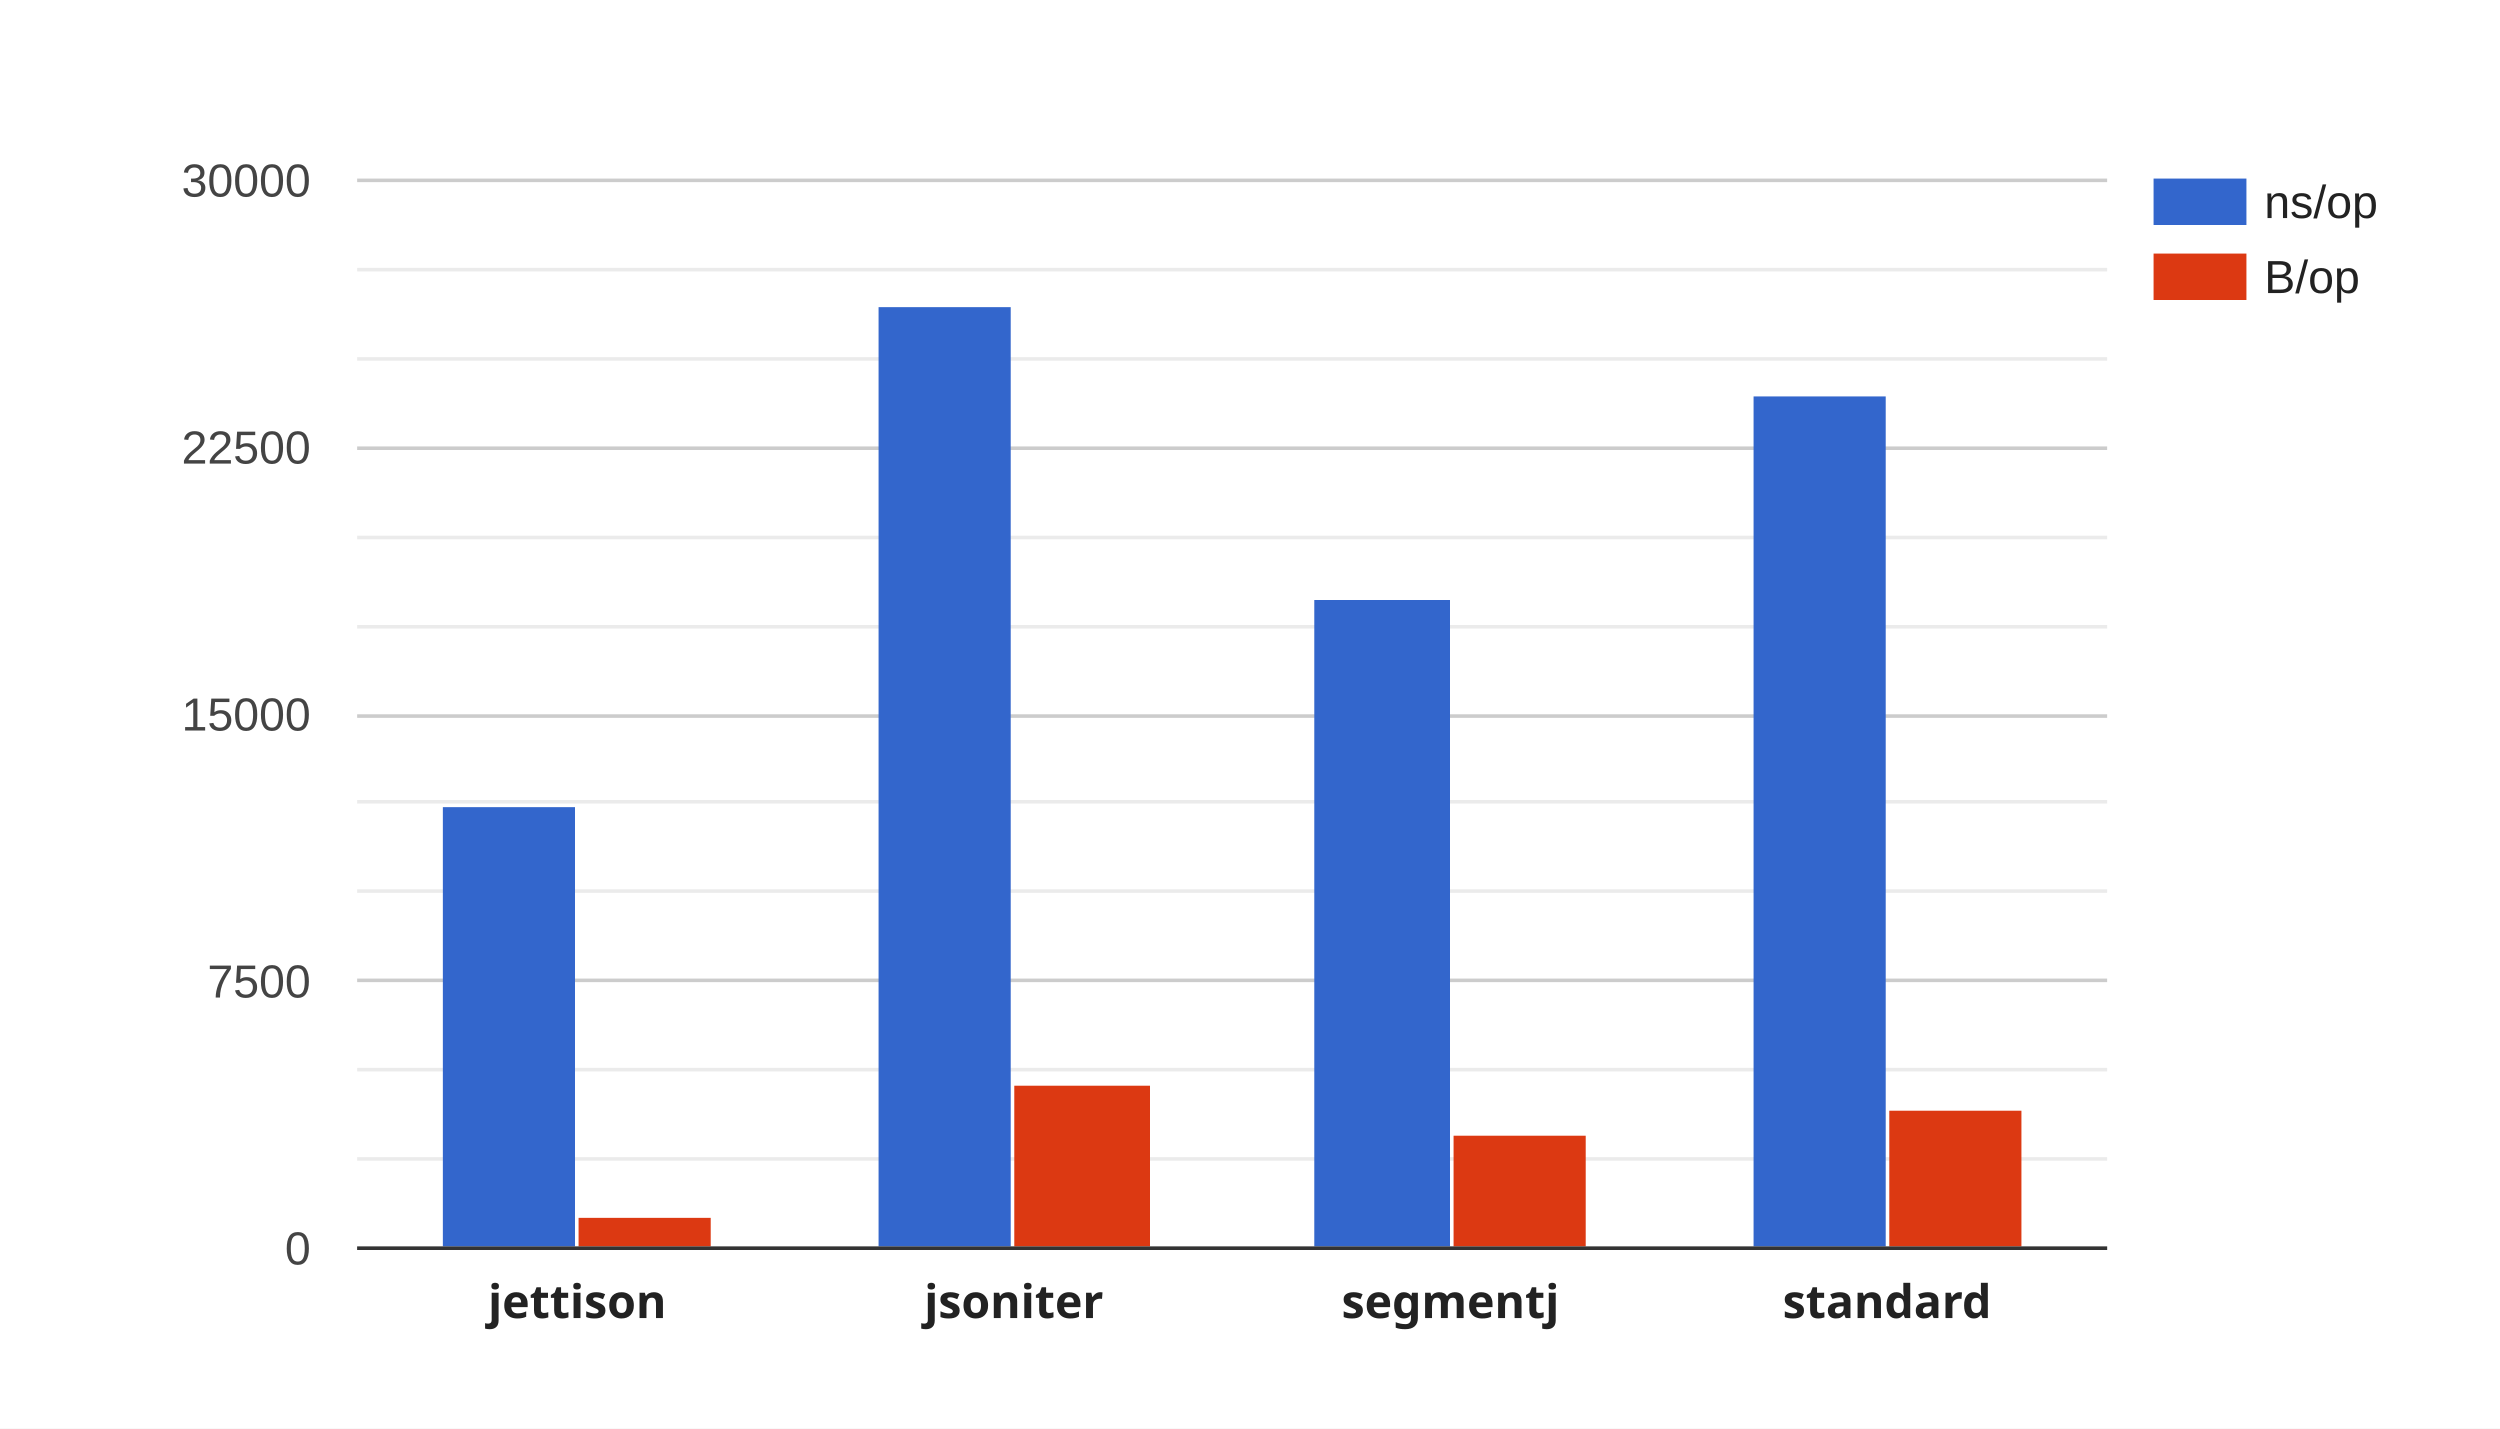
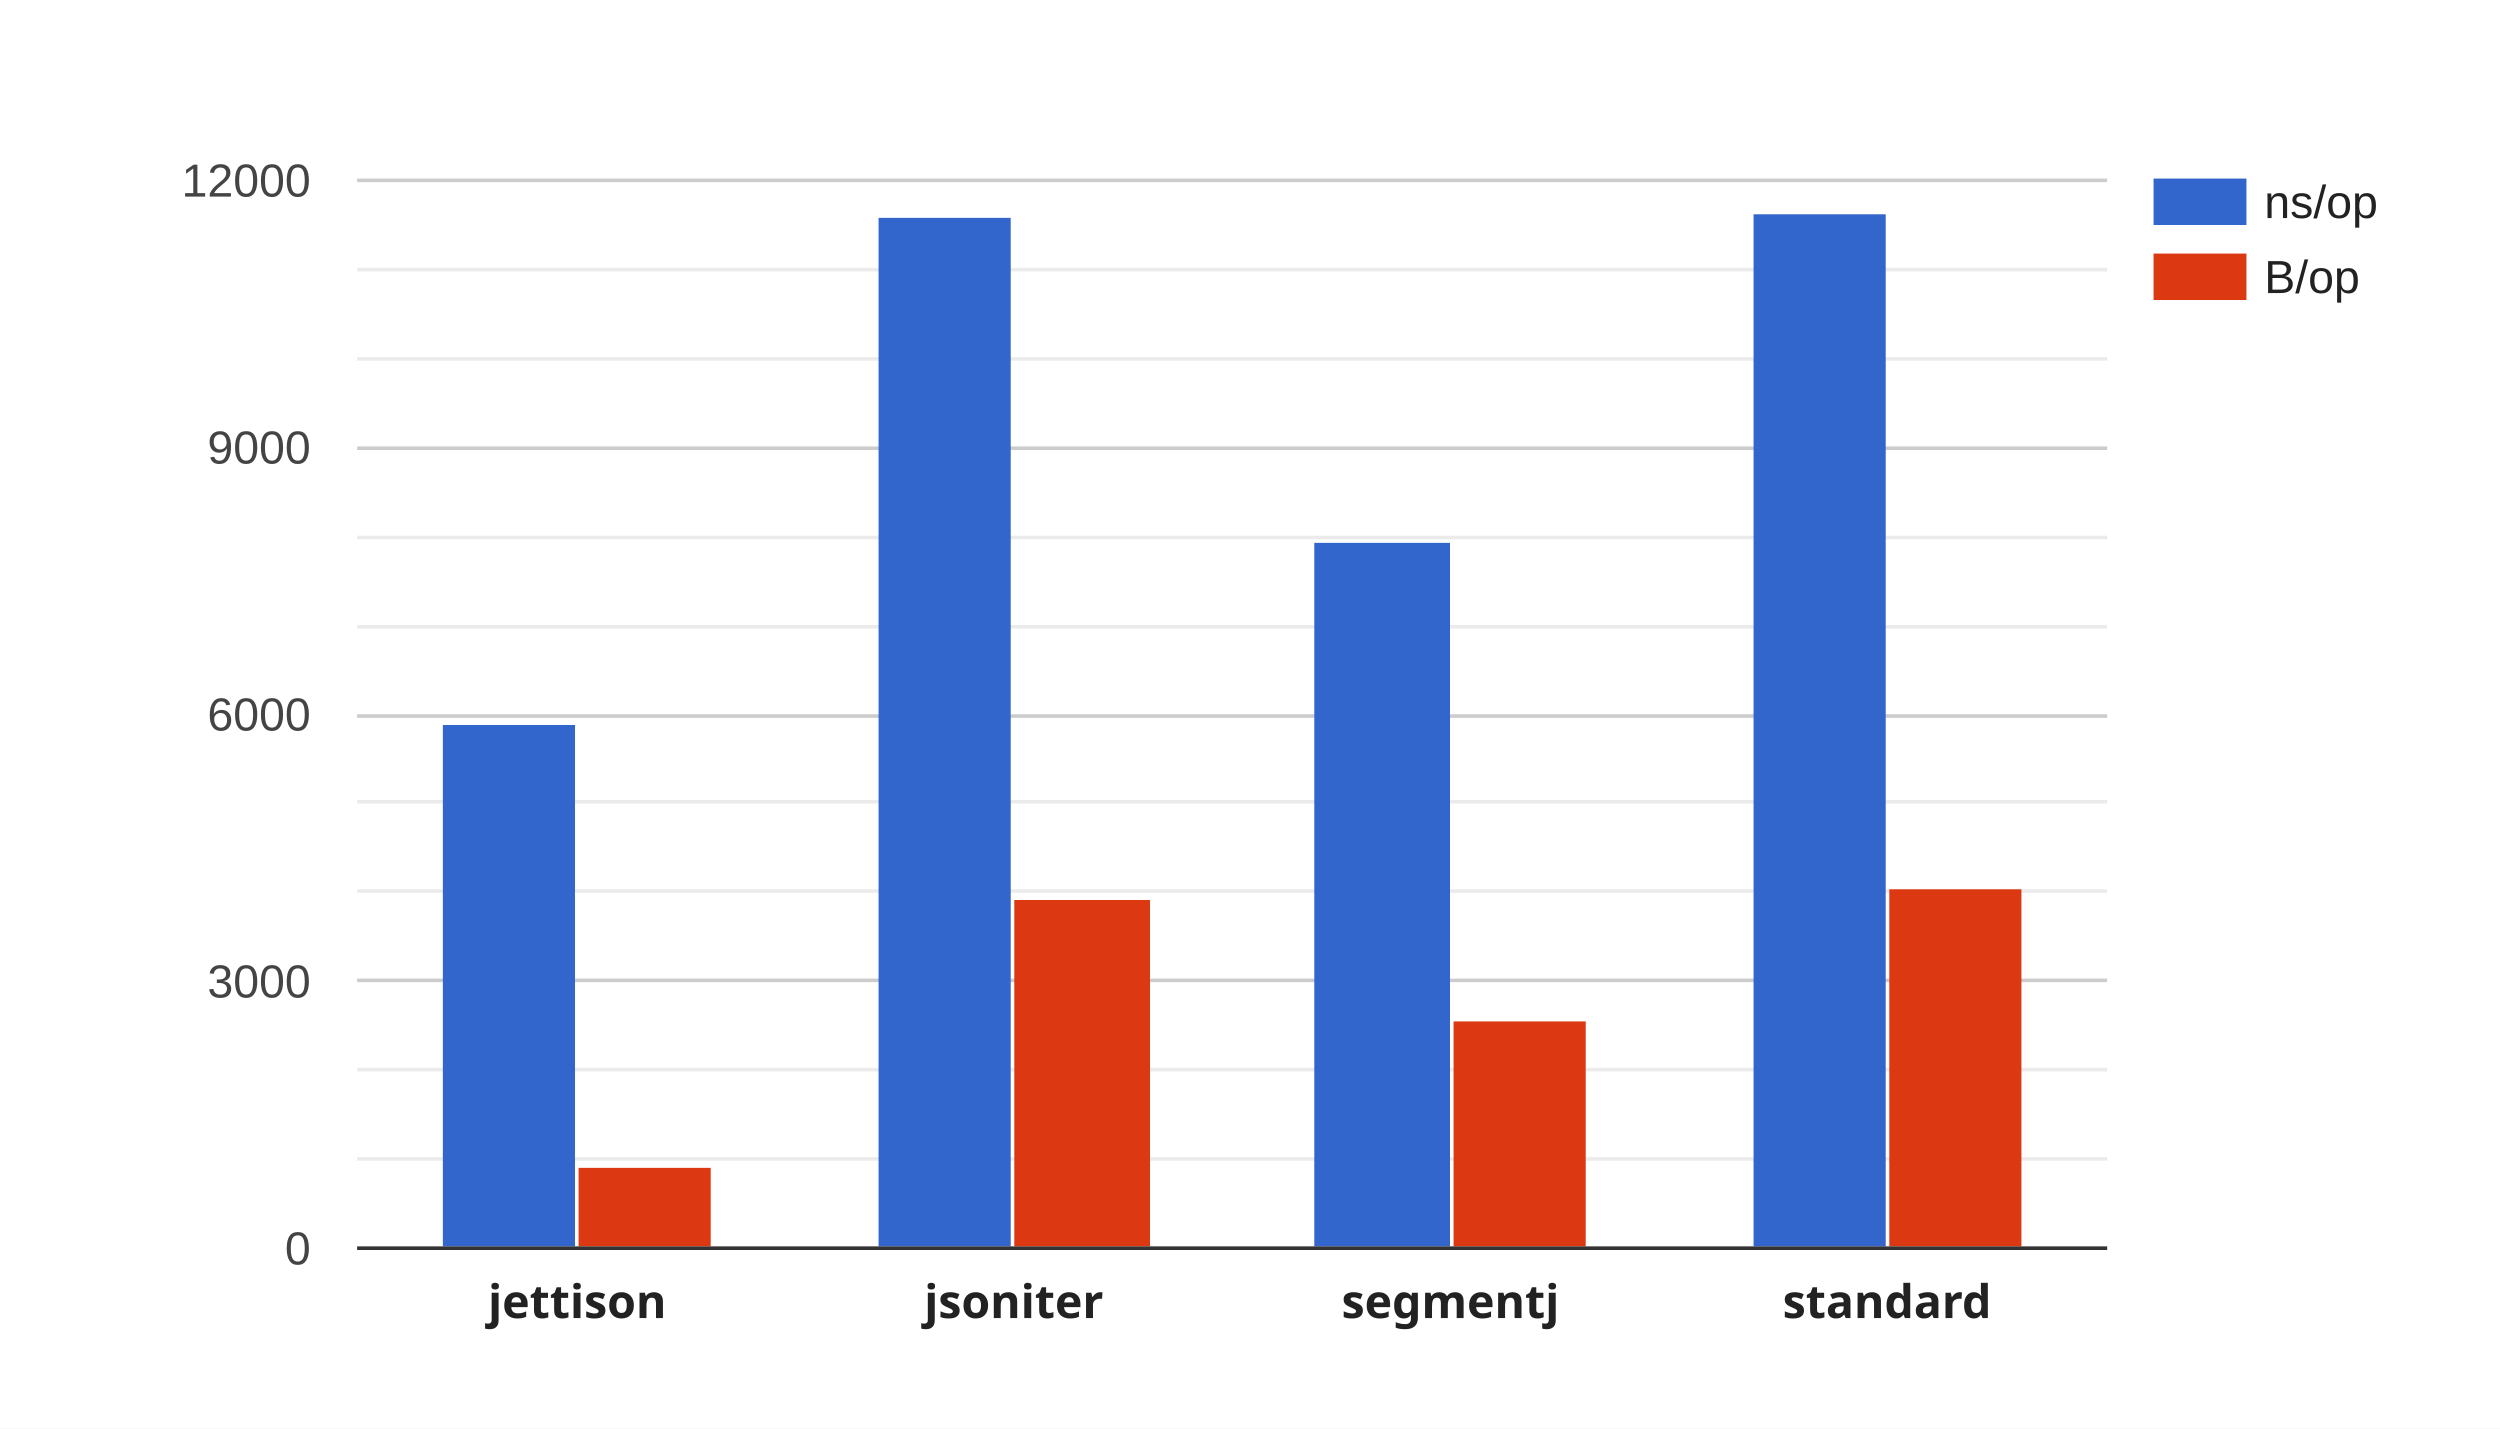
<svg xmlns="http://www.w3.org/2000/svg" width="700" height="400">
  <path fill="#fff" d="M0 0h700v400H0z" />
  <path fill="none" d="M603 50h84v34h-84z" />
  <path fill="none" d="M603 50h84v13h-84z" />
  <text x="634" y="61.05" fill="#222" stroke-width="0" font-family="Arial" font-size="13">ns/op</text>
  <path fill="#36c" d="M603 50h26v13h-26z" />
  <g>
    <path fill="none" d="M603 71h84v13h-84z" />
    <text x="634" y="82.05" fill="#222" stroke-width="0" font-family="Arial" font-size="13">B/op</text>
    <path fill="#dc3912" d="M603 71h26v13h-26z" />
  </g>
  <g>
    <path fill="none" d="M100 50h490v300H100z" />
    <g>
      <path fill="#ccc" d="M100 349h490v1H100zM100 274h490v1H100zM100 200h490v1H100zM100 125h490v1H100zM100 50h490v1H100z" />
      <path fill="#ebebeb" d="M100 324h490v1H100zM100 299h490v1H100zM100 249h490v1H100zM100 224h490v1H100zM100 175h490v1H100zM100 150h490v1H100zM100 100h490v1H100zM100 75h490v1H100z" />
      <g>
-         <path fill="#36c" d="M124 226h37v123h-37zM246 86h37v263h-37zM368 168h38v181h-38zM491 111h37v238h-37z" />
-         <path fill="#dc3912" d="M162 341h37v8h-37zM284 304h38v45h-38zM407 318h37v31h-37zM529 311h37v38h-37z" />
+         <path fill="#36c" d="M124 203h37v146h-37zM246 61h37v288h-37zM368 152h38v197h-38zM491 60h37v289h-37z" />
+         <path fill="#dc3912" d="M162 327h37v22h-37zM284 252h38v97h-38zM407 286h37v63h-37zM529 249h37v100h-37z" />
      </g>
      <g>
        <path fill="#333" d="M100 349h490v1H100z" />
      </g>
    </g>
    <text x="161.625" y="369.05" fill="#222" stroke-width="0" font-family="Input" font-size="13" font-weight="bold" text-anchor="middle">jettison</text>
    <text x="283.875" y="369.05" fill="#222" stroke-width="0" font-family="Input" font-size="13" font-weight="bold" text-anchor="middle">jsoniter</text>
    <text x="406.125" y="369.05" fill="#222" stroke-width="0" font-family="Input" font-size="13" font-weight="bold" text-anchor="middle">segmentj</text>
    <text x="528.375" y="369.05" fill="#222" stroke-width="0" font-family="Input" font-size="13" font-weight="bold" text-anchor="middle">standard</text>
    <text x="87" y="354.05" fill="#444" stroke-width="0" font-family="Arial" font-size="13" text-anchor="end">0</text>
-     <text x="87" y="279.3" fill="#444" stroke-width="0" font-family="Arial" font-size="13" text-anchor="end">7500</text>
-     <text x="87" y="204.55" fill="#444" stroke-width="0" font-family="Arial" font-size="13" text-anchor="end">15000</text>
-     <text x="87" y="129.8" fill="#444" stroke-width="0" font-family="Arial" font-size="13" text-anchor="end">22500</text>
-     <text x="87" y="55.05" fill="#444" stroke-width="0" font-family="Arial" font-size="13" text-anchor="end">30000</text>
+     <text x="87" y="279.3" fill="#444" stroke-width="0" font-family="Arial" font-size="13" text-anchor="end">3000</text>
+     <text x="87" y="204.55" fill="#444" stroke-width="0" font-family="Arial" font-size="13" text-anchor="end">6000</text>
+     <text x="87" y="129.8" fill="#444" stroke-width="0" font-family="Arial" font-size="13" text-anchor="end">9000</text>
+     <text x="87" y="55.05" fill="#444" stroke-width="0" font-family="Arial" font-size="13" text-anchor="end">12000</text>
  </g>
</svg>
